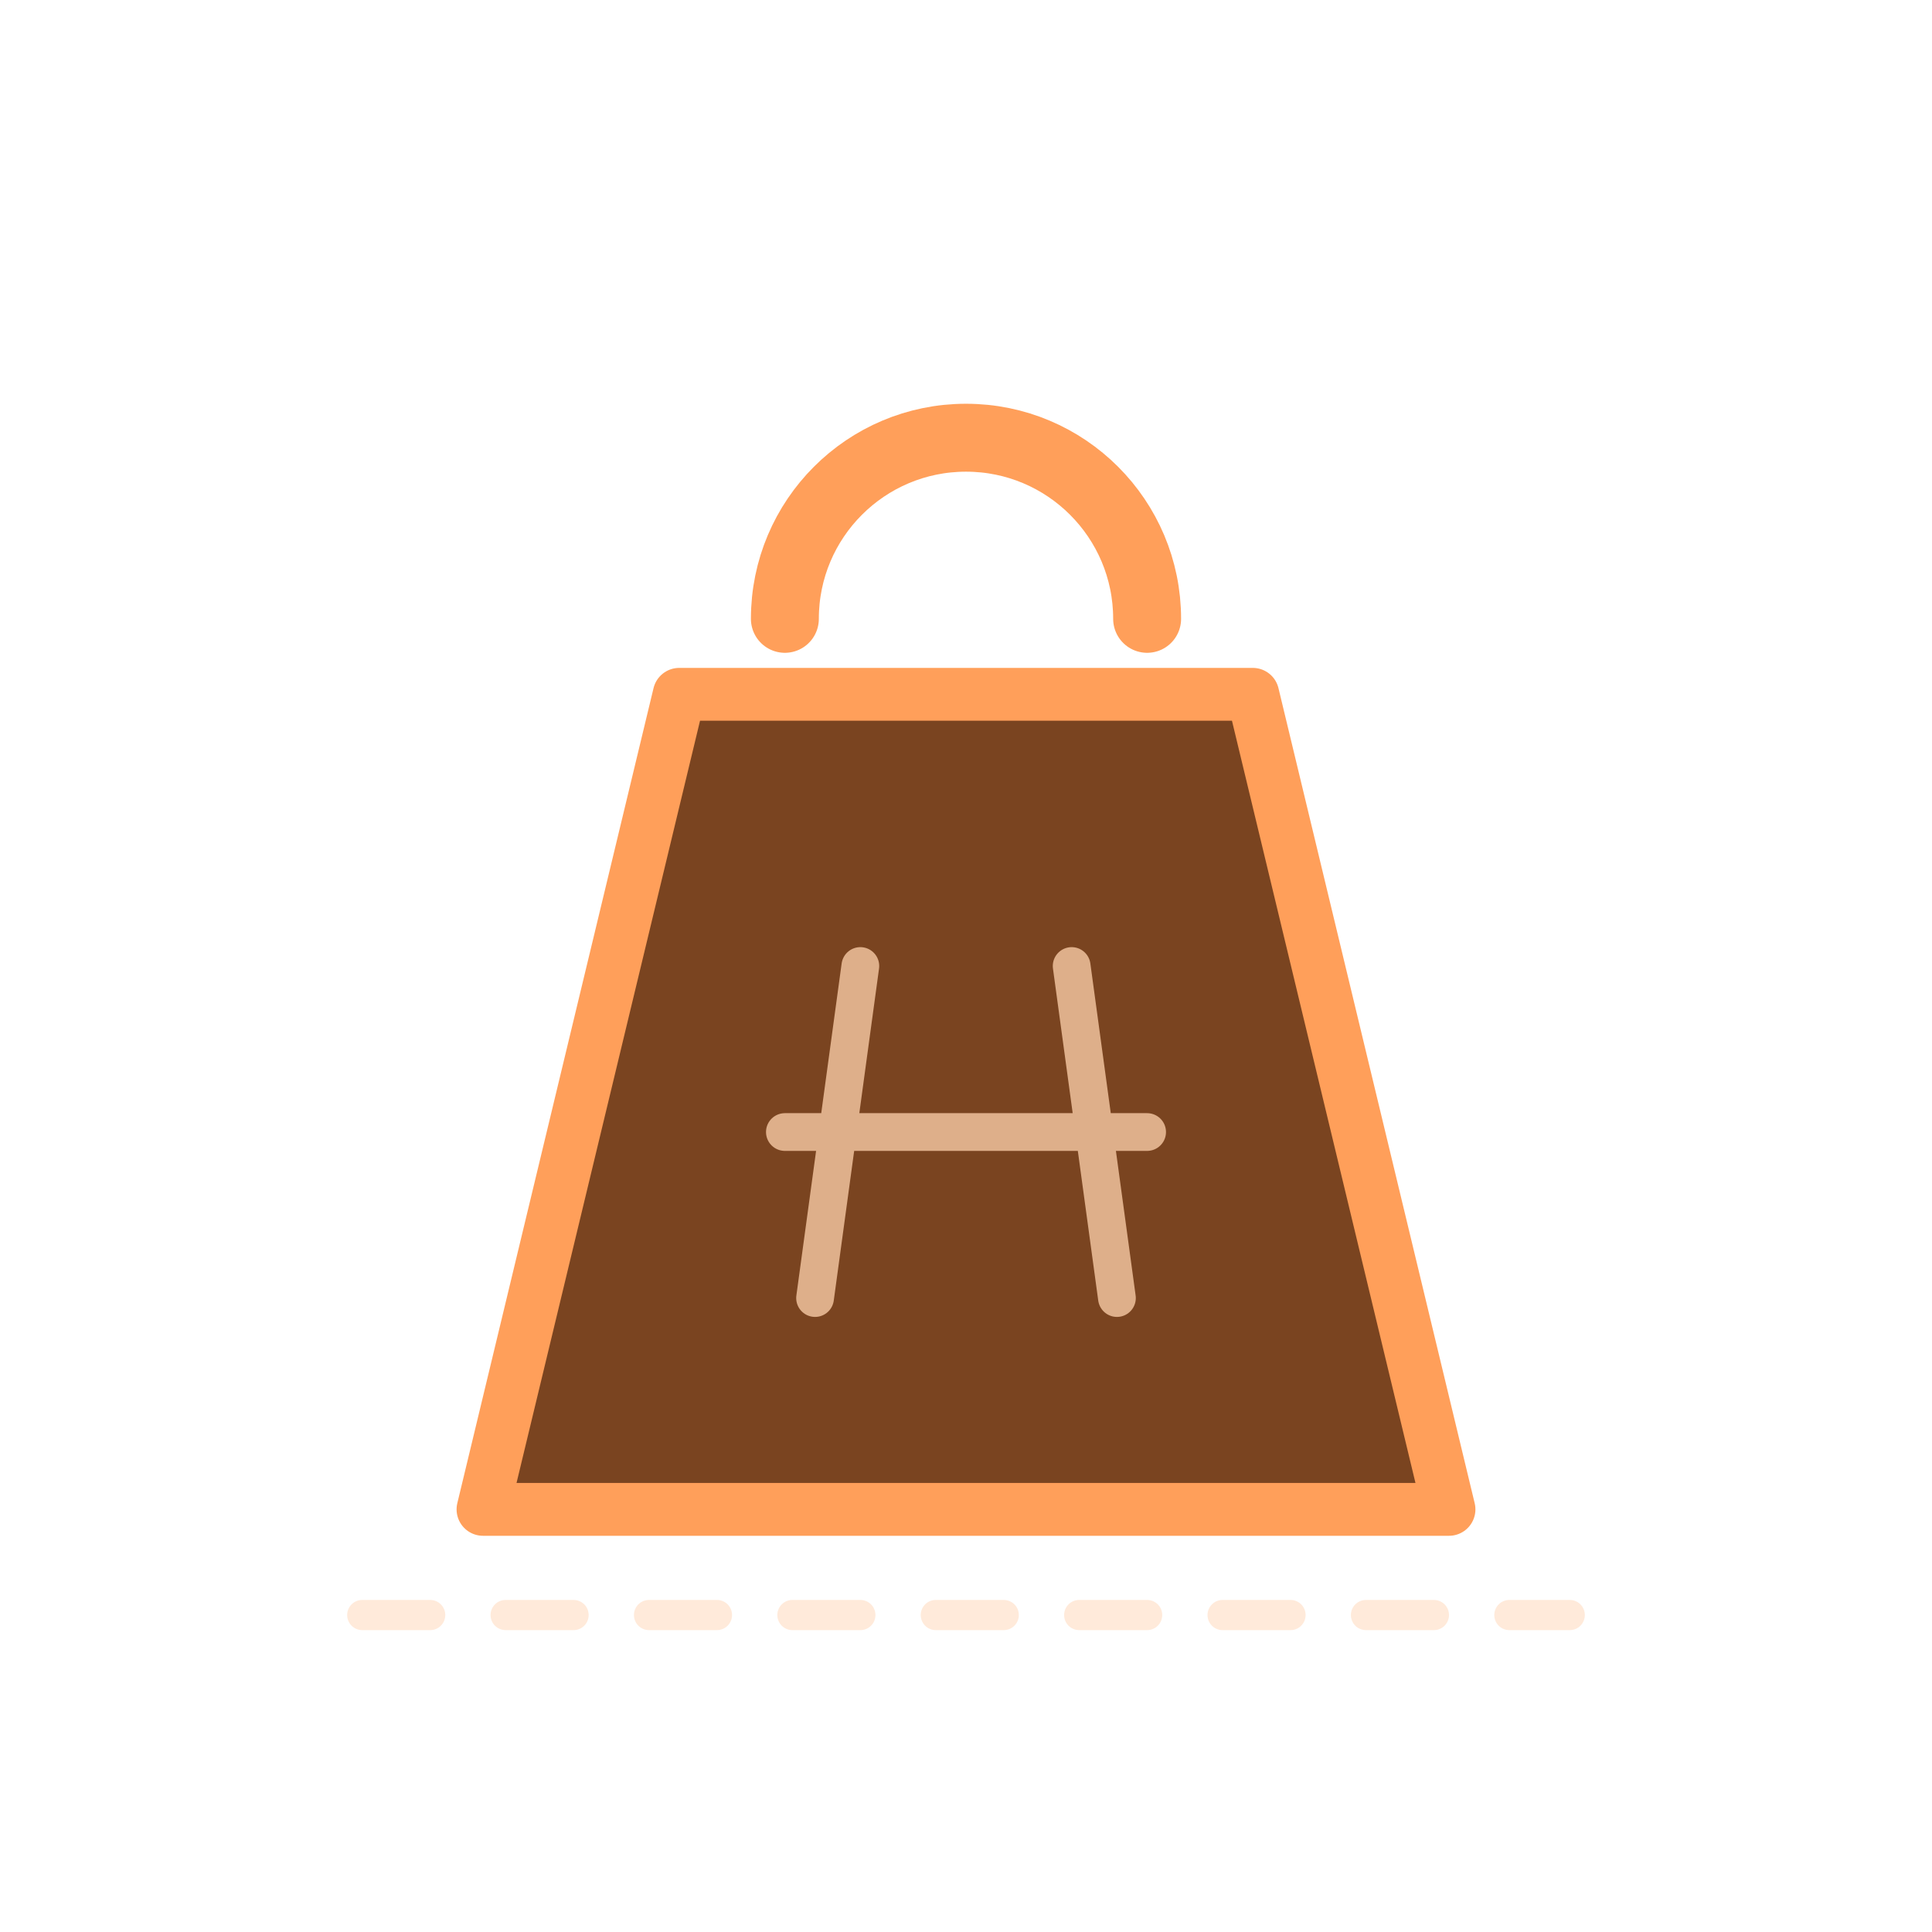
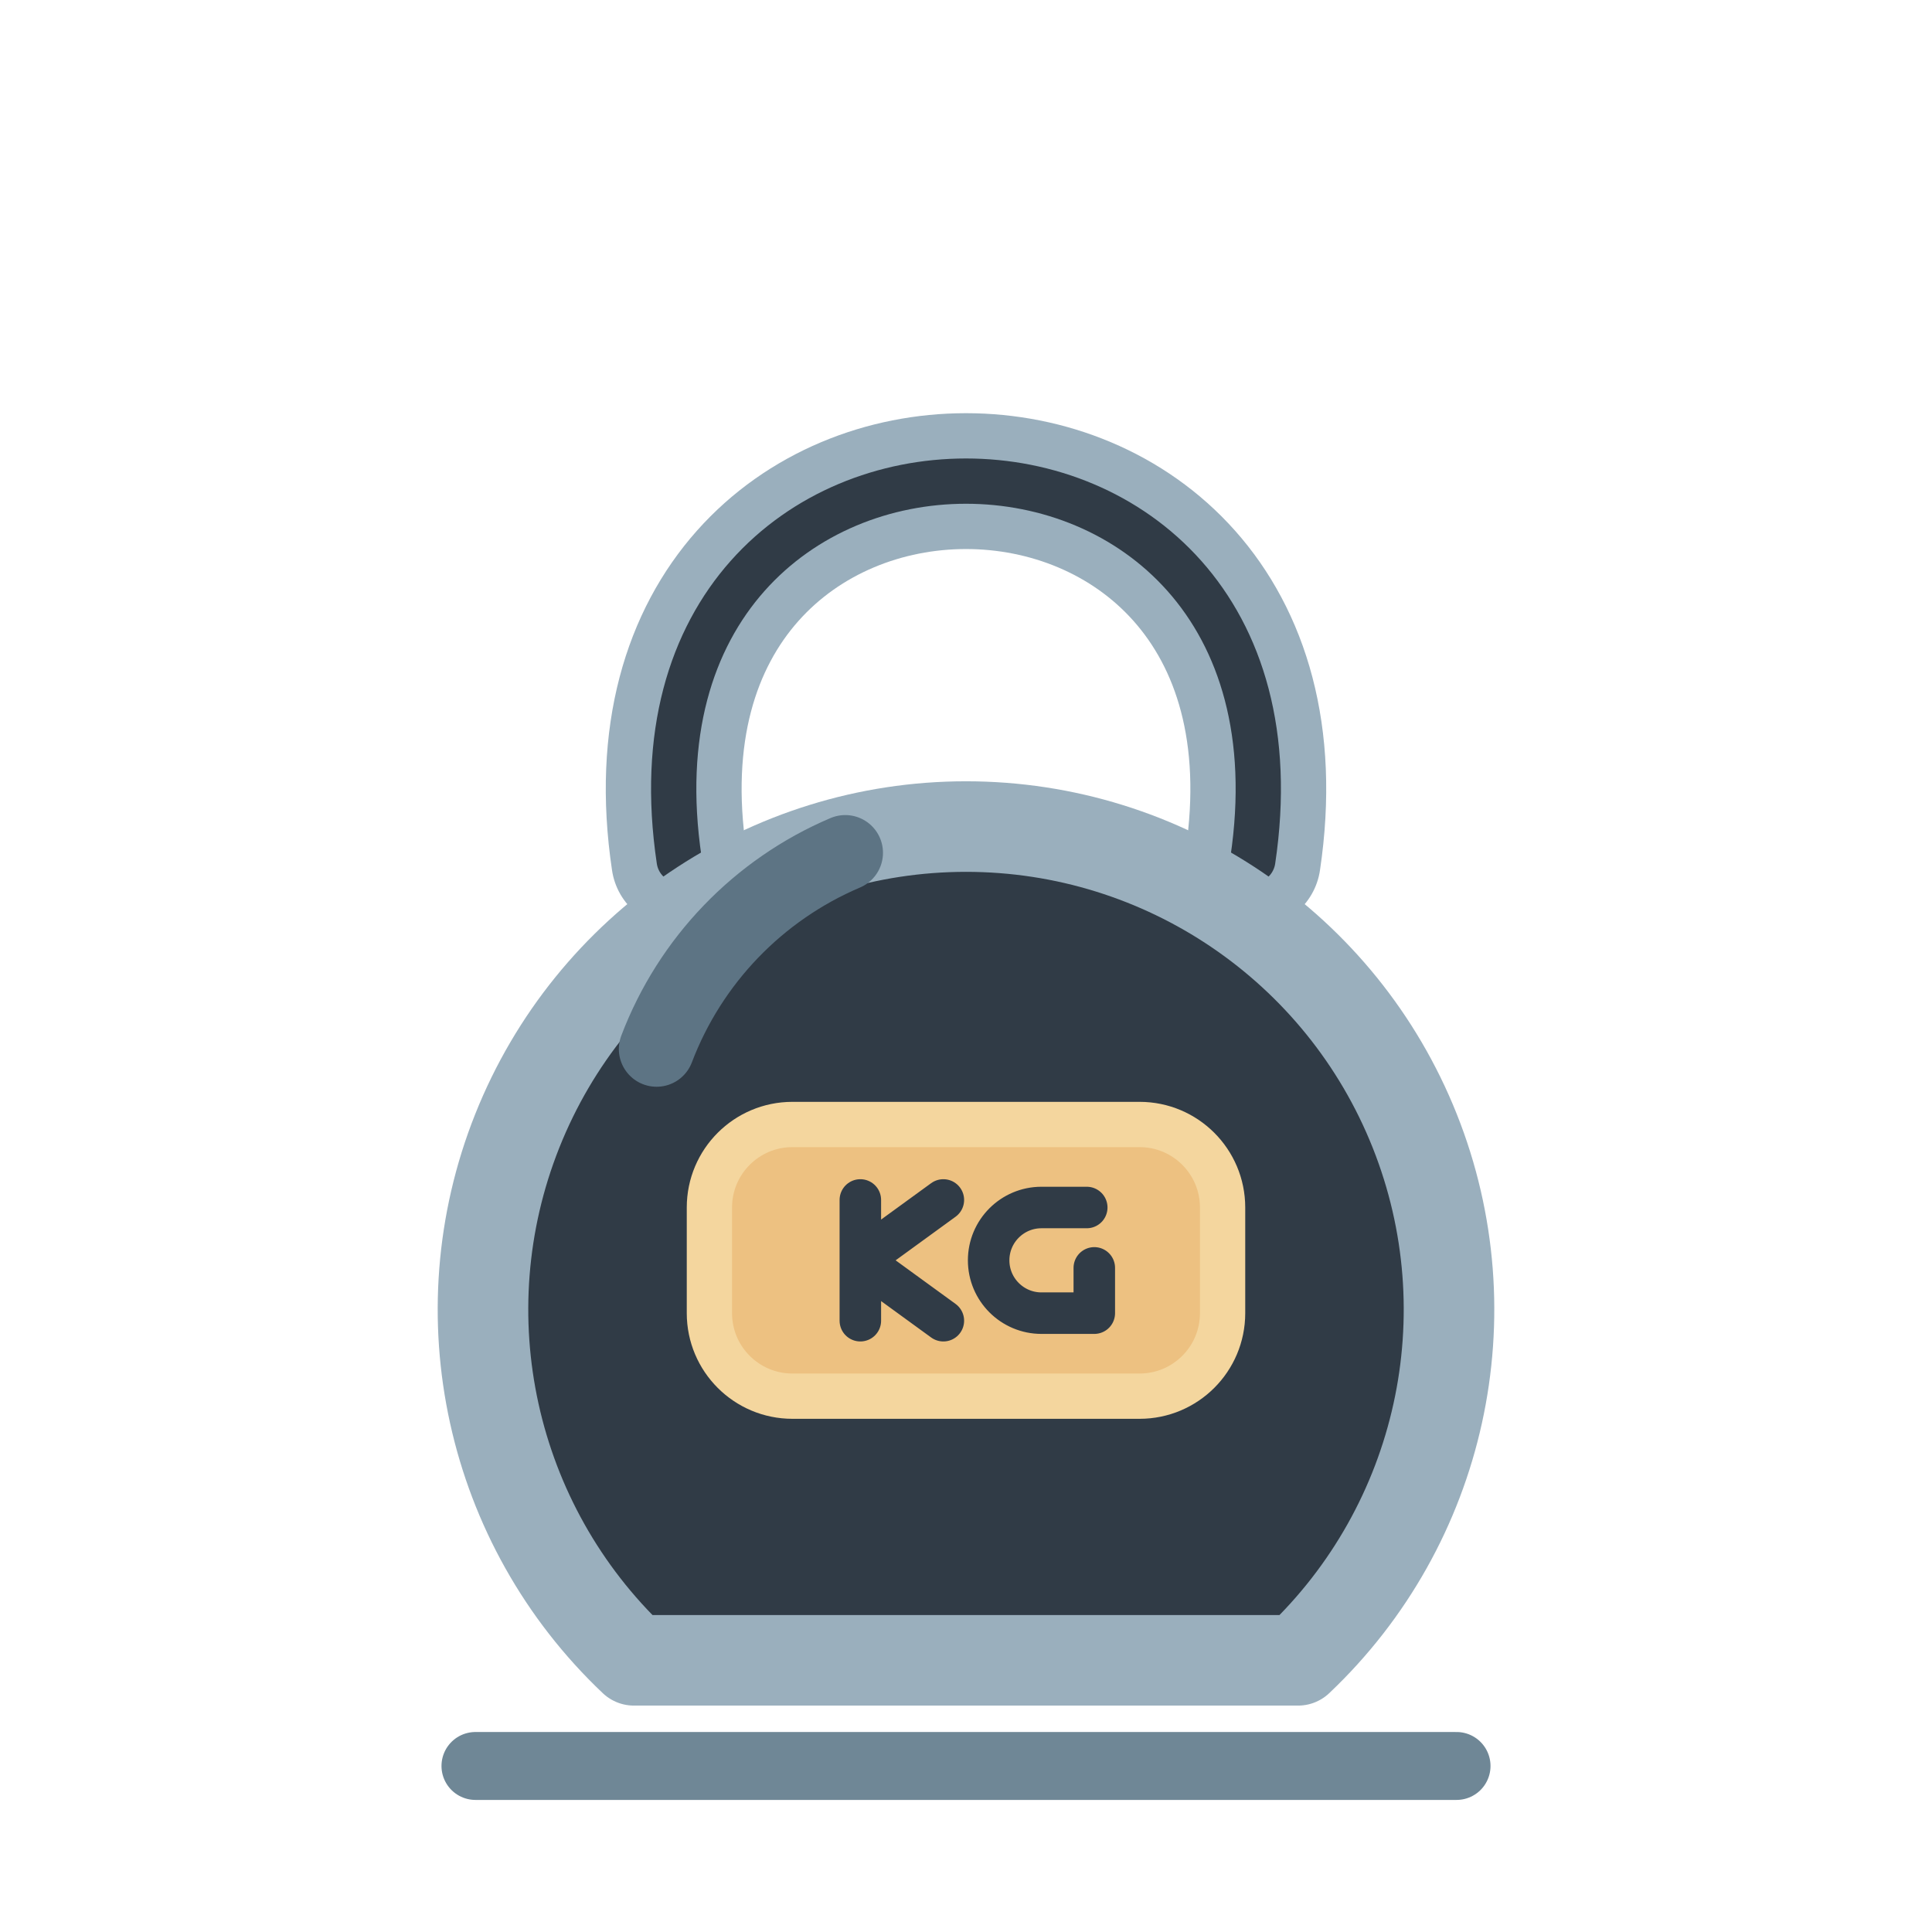
<svg xmlns="http://www.w3.org/2000/svg" viewBox="0 0 256 256" fill="none" role="img" aria-labelledby="editor-mass-title">
-   <defs />
-   <g stroke="#ff9f5a" stroke-width="7" stroke-linecap="round" stroke-linejoin="round">
-     <path d="M104 82a24 24 0 1 1 48 0" stroke-width="9" />
-     <path d="M90 92h76l26 108H64Z" fill="#7a4420" />
-     <path d="M104 150h48M114 128l-6 44M142 128l6 44" stroke="#ffd2ad" stroke-width="5" stroke-opacity=".75" />
-     <path d="M48 214h160" stroke="#ffd2ad" stroke-opacity=".45" stroke-dasharray="9 10" stroke-width="4" />
+   <g transform="translate(8 8) scale(10)" stroke-linecap="round" stroke-linejoin="round">
+     <path d="M8.2 10.6C7.2 3.9 16.8 3.9 15.8 10.6" stroke="#9aafbd" stroke-width="1.8" />
+     <path d="M8.2 10.6C7.2 3.9 16.8 3.9 15.8 10.6" stroke="#303b46" stroke-width="0.6" />
+     <path d="M7.6 21.2h8.8a6.4 6.4 0 1 0-8.8 0Z" fill="#303b46" stroke="#9aafbd" stroke-width="1.2" />
+     <path d="M7.9 13.1a4.6 4.6 0 0 1 2.5-2.6" stroke="#5d7484" stroke-width="1" />
+     <rect x="8.6" y="14.1" width="6.8" height="3.6" rx="1.1" fill="#edc181" stroke="#f4d69e" stroke-width="0.6" />
+     <path d="M10.6 15.1v1.6M10.6 15.9l1.1-.8M10.6 15.9l1.1.8M13.6 15.2h-.6a.7.7 0 0 0 0 1.4h.7v-.6" stroke="#303b46" stroke-width="0.55" />
+     <path d="M5.5 22.6h13" stroke="#6f8796" stroke-width="0.9" />
  </g>
</svg>
